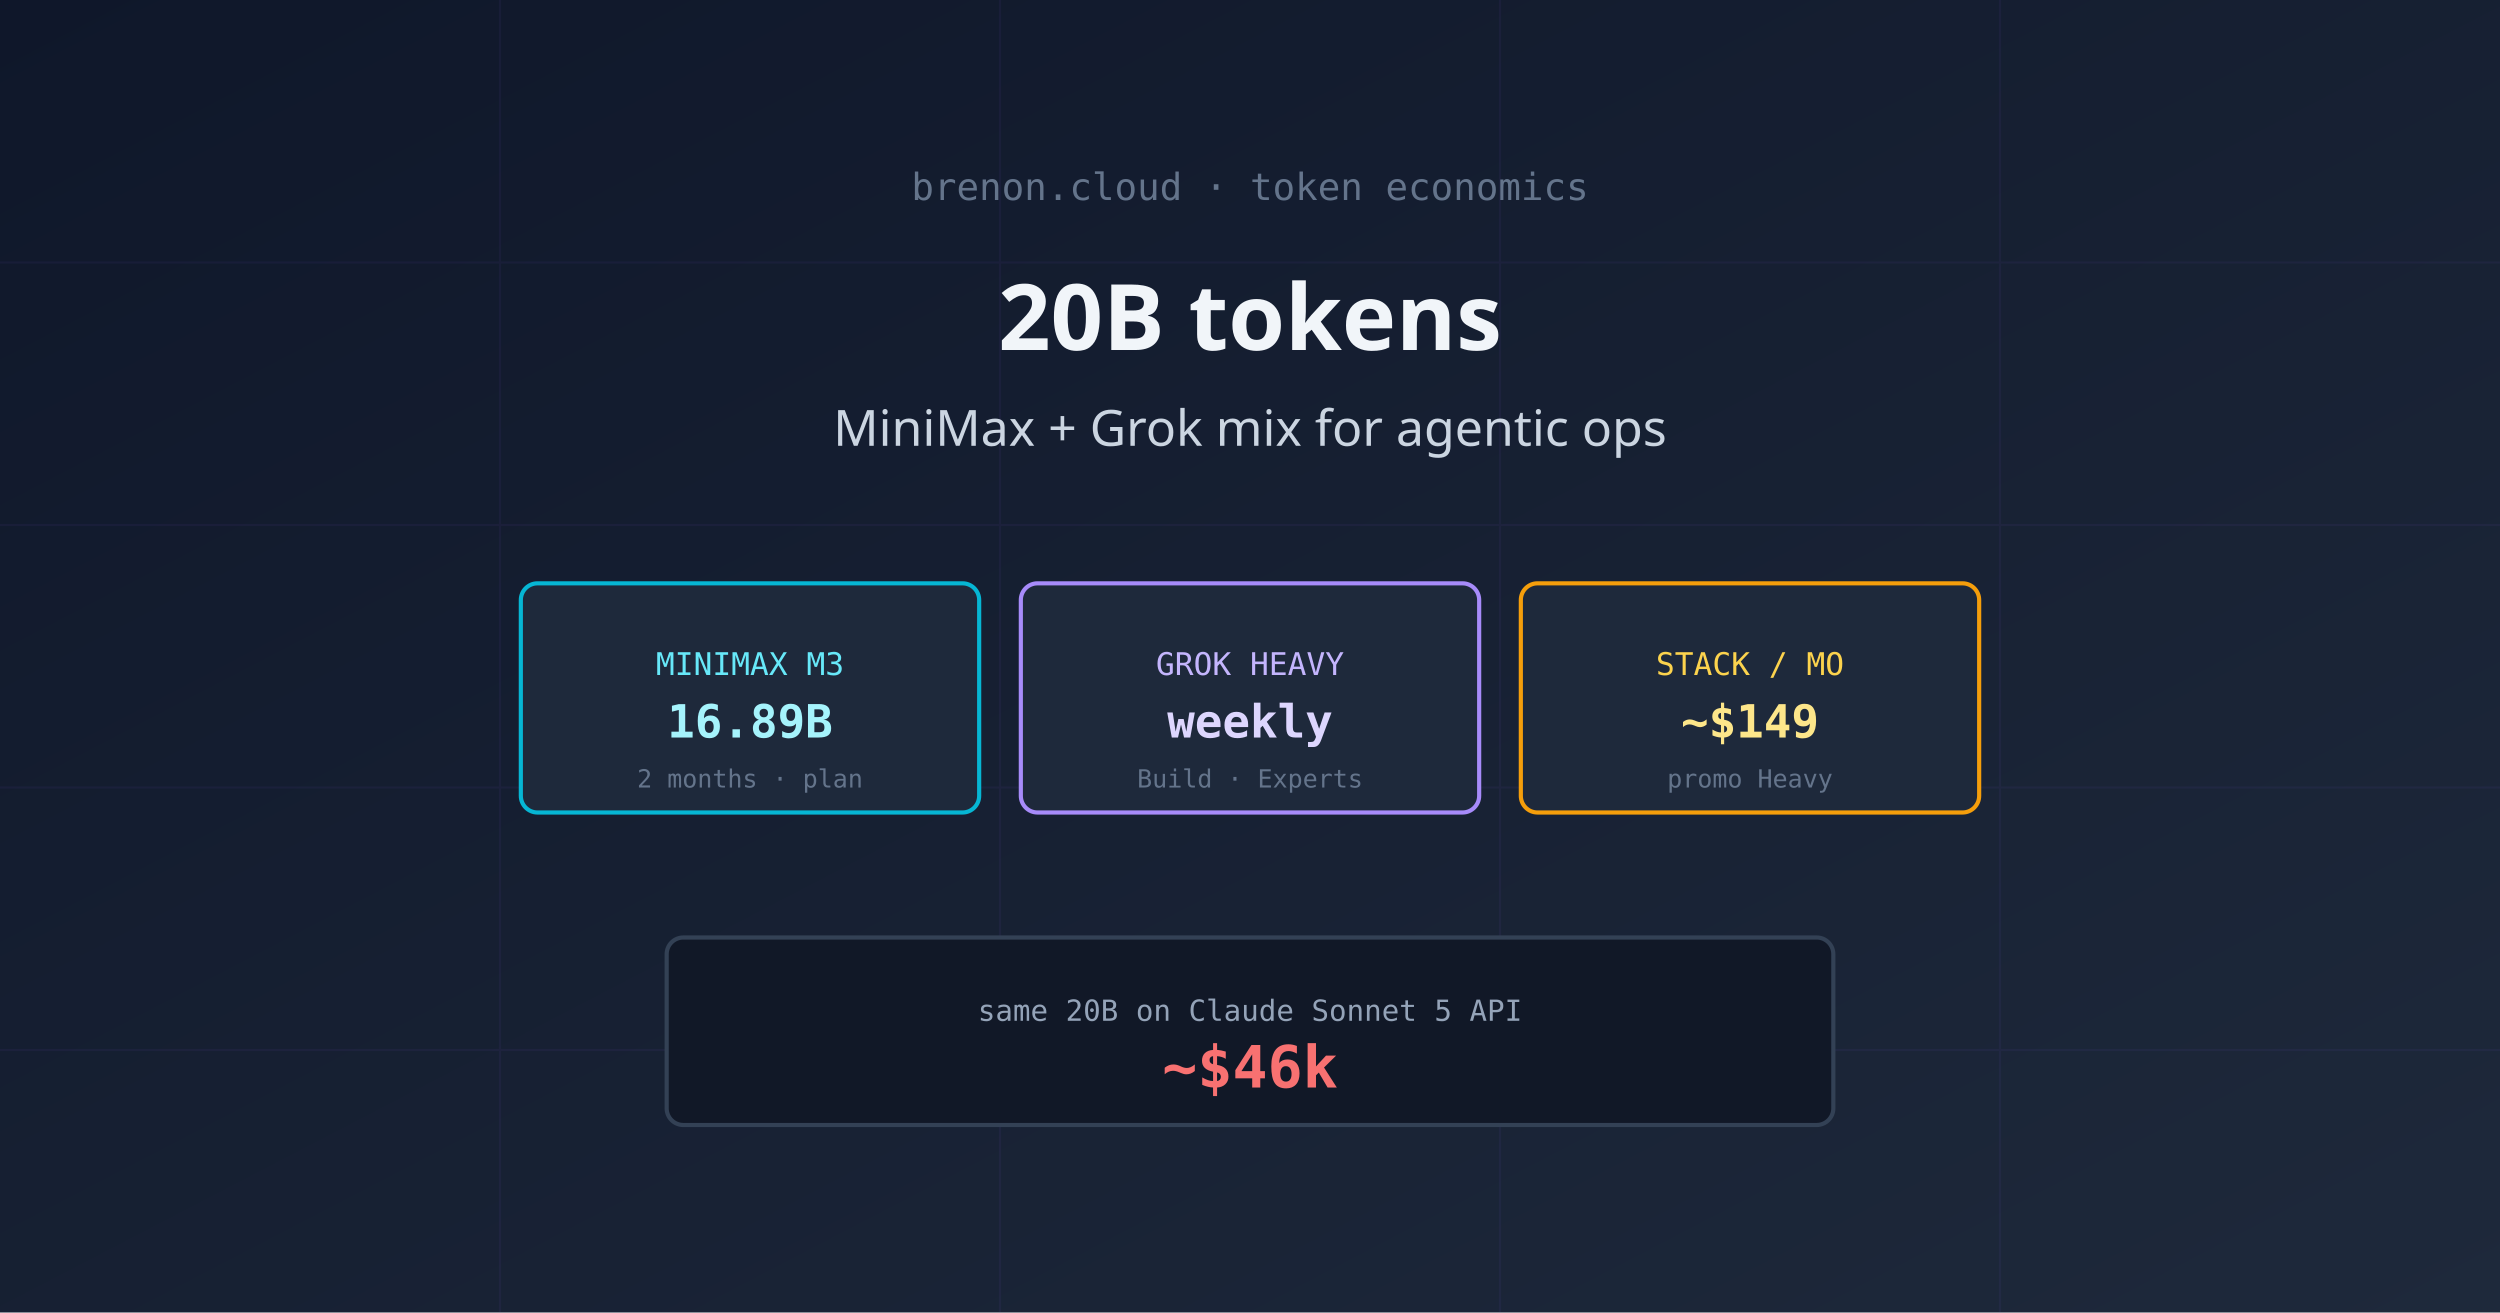
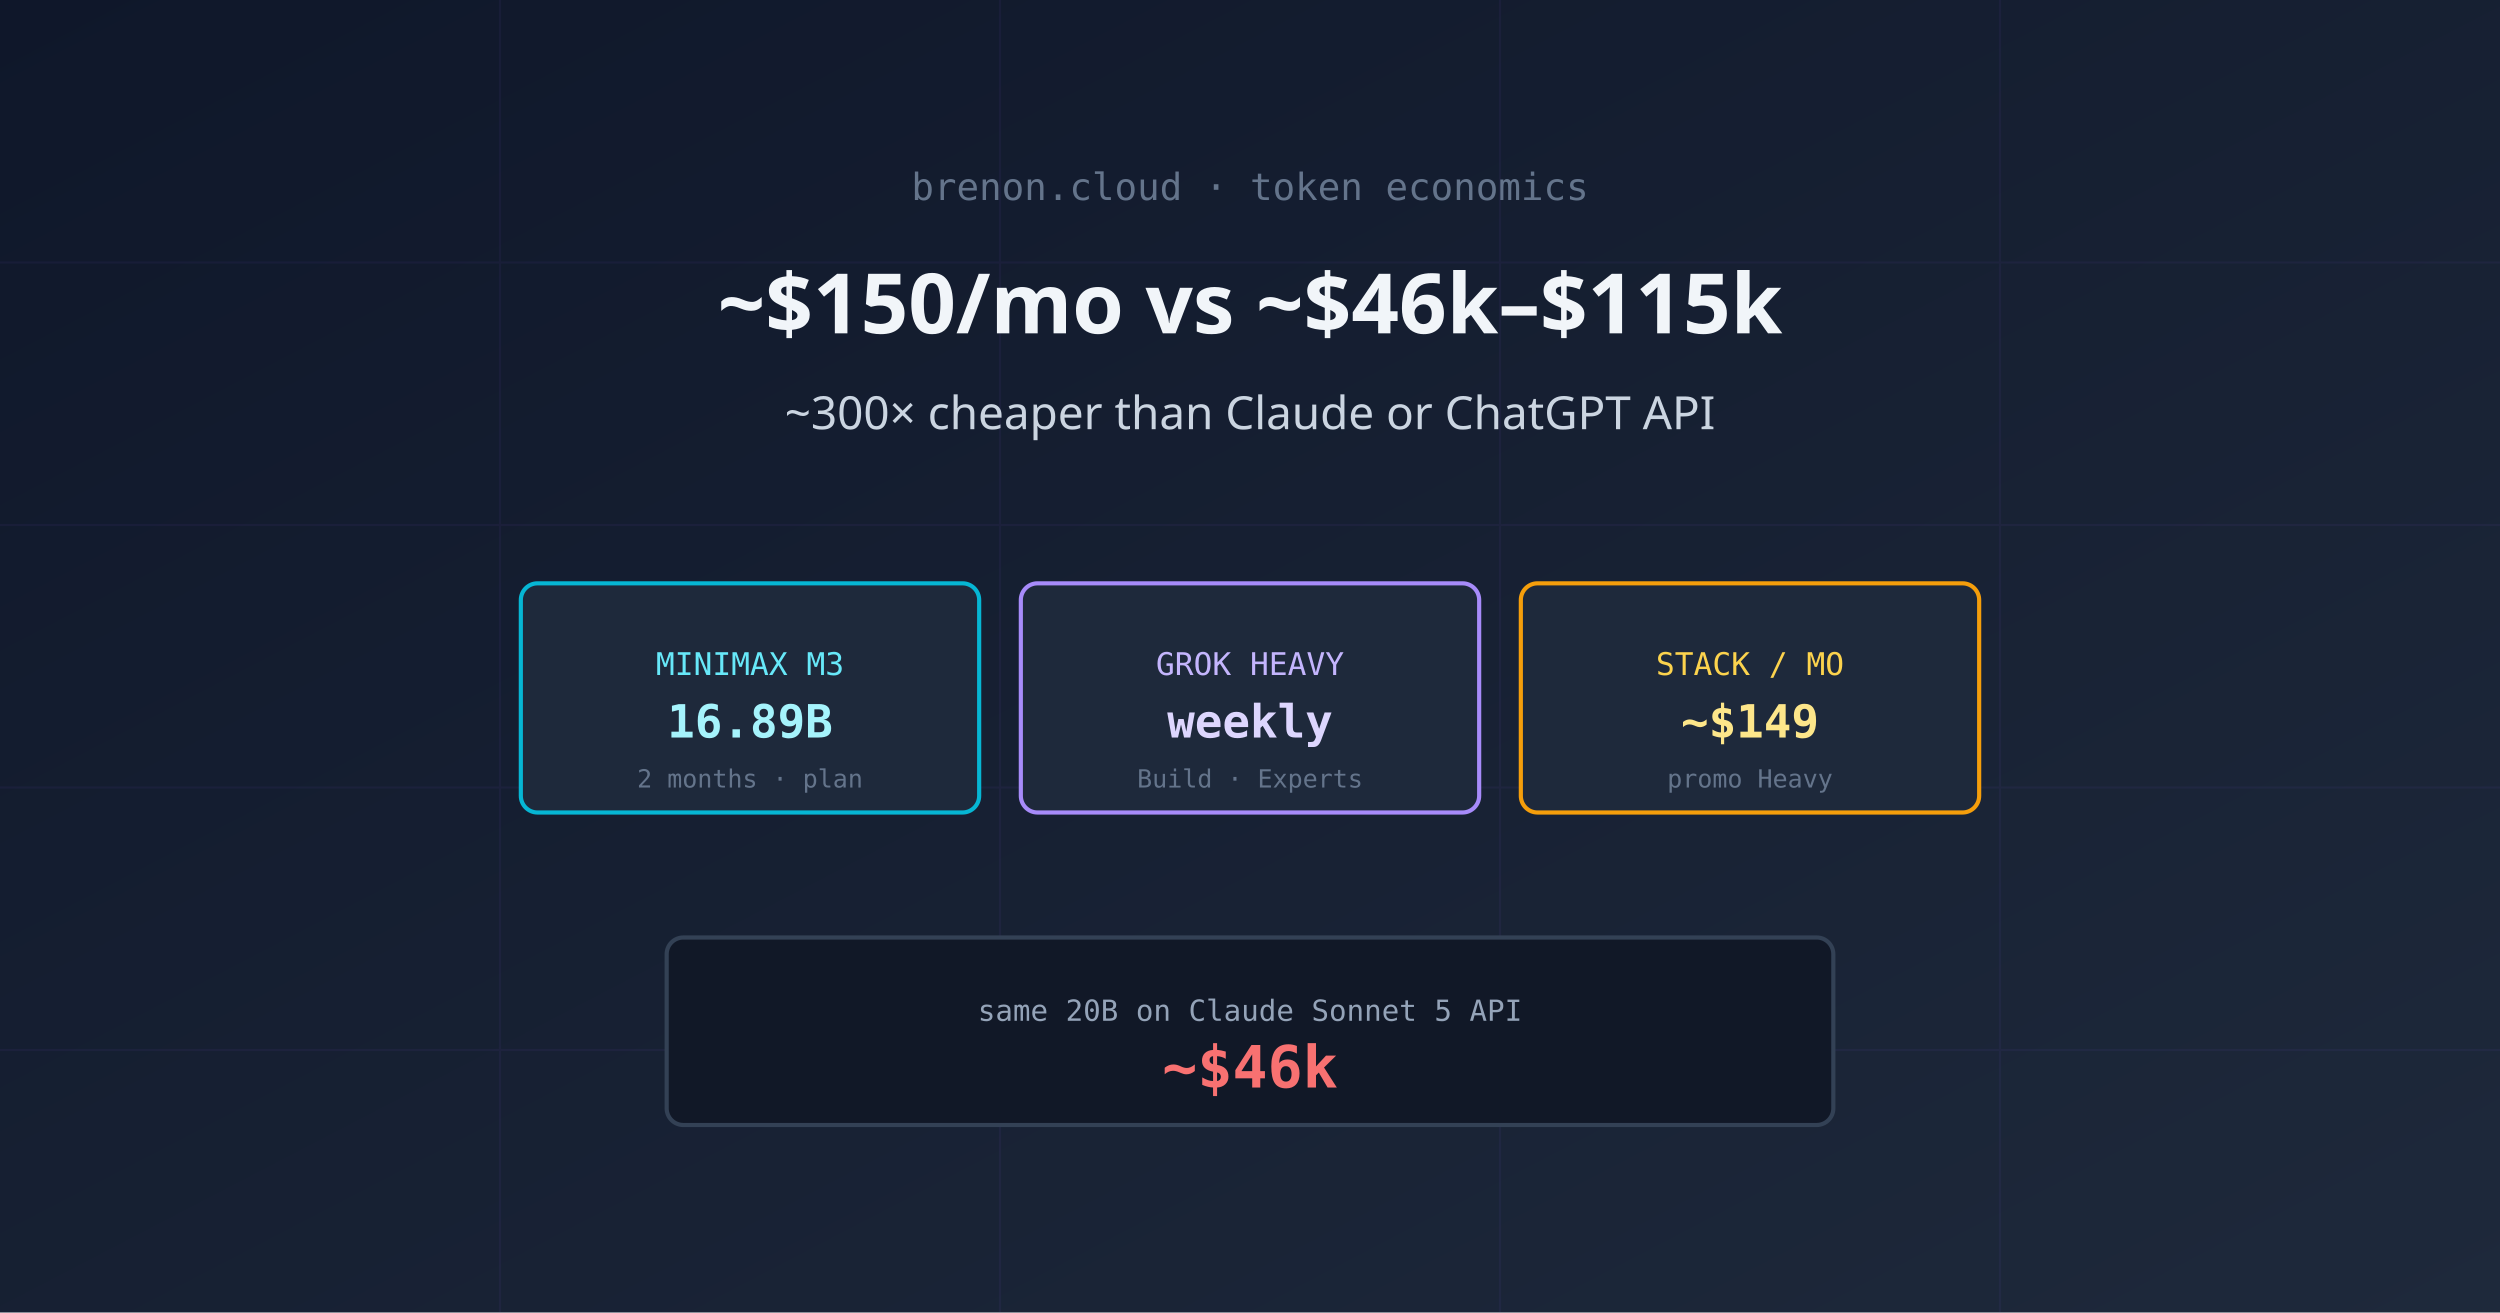
<svg xmlns="http://www.w3.org/2000/svg" viewBox="0 0 1200 630" width="1200" height="630">
  <defs>
    <linearGradient id="bg" x1="0%" y1="0%" x2="100%" y2="100%">
      <stop offset="0%" stop-color="#0f172a" />
      <stop offset="100%" stop-color="#1e293b" />
    </linearGradient>
  </defs>
  <rect width="1200" height="630" fill="url(#bg)" />
  <g opacity="0.06" stroke="#8b5cf6" stroke-width="1">
    <line x1="0" y1="126" x2="1200" y2="126" />
    <line x1="0" y1="252" x2="1200" y2="252" />
    <line x1="0" y1="378" x2="1200" y2="378" />
    <line x1="0" y1="504" x2="1200" y2="504" />
    <line x1="240" y1="0" x2="240" y2="630" />
    <line x1="480" y1="0" x2="480" y2="630" />
    <line x1="720" y1="0" x2="720" y2="630" />
    <line x1="960" y1="0" x2="960" y2="630" />
  </g>
  <text x="600" y="96" text-anchor="middle" fill="#64748b" font-family="monospace" font-size="18">brenon.cloud · token economics</text>
-   <text x="600" y="168" text-anchor="middle" fill="#f1f5f9" font-family="sans-serif" font-size="44" font-weight="700">20B tokens</text>
-   <text x="600" y="214" text-anchor="middle" fill="#cbd5e1" font-family="sans-serif" font-size="24">MiniMax + Grok mix for agentic ops</text>
+   <text x="600" y="160" text-anchor="middle" fill="#f1f5f9" font-family="sans-serif" font-size="40" font-weight="700">~$150/mo vs ~$46k–$115k</text>
+   <text x="600" y="206" text-anchor="middle" fill="#cbd5e1" font-family="sans-serif" font-size="22">~300× cheaper than Claude or ChatGPT API</text>
  <g font-family="monospace">
    <rect x="250" y="280" width="220" height="110" rx="8" fill="#1e293b" stroke="#06b6d4" stroke-width="2" />
    <text x="360" y="324" text-anchor="middle" fill="#67e8f9" font-size="15">MINIMAX M3</text>
    <text x="360" y="354" text-anchor="middle" fill="#a5f3fc" font-size="22" font-weight="700">16.89B</text>
    <text x="360" y="378" text-anchor="middle" fill="#64748b" font-size="12">2 months · plan</text>
    <rect x="490" y="280" width="220" height="110" rx="8" fill="#1e293b" stroke="#a78bfa" stroke-width="2" />
    <text x="600" y="324" text-anchor="middle" fill="#c4b5fd" font-size="15">GROK HEAVY</text>
    <text x="600" y="354" text-anchor="middle" fill="#ddd6fe" font-size="22" font-weight="700">weekly</text>
    <text x="600" y="378" text-anchor="middle" fill="#64748b" font-size="12">Build · Experts</text>
    <rect x="730" y="280" width="220" height="110" rx="8" fill="#1e293b" stroke="#f59e0b" stroke-width="2" />
    <text x="840" y="324" text-anchor="middle" fill="#fcd34d" font-size="15">STACK / MO</text>
    <text x="840" y="354" text-anchor="middle" fill="#fde68a" font-size="22" font-weight="700">~$149</text>
    <text x="840" y="378" text-anchor="middle" fill="#64748b" font-size="12">promo Heavy</text>
  </g>
  <rect x="320" y="450" width="560" height="90" rx="8" fill="#111827" stroke="#334155" stroke-width="2" />
  <text x="600" y="490" text-anchor="middle" fill="#94a3b8" font-family="monospace" font-size="14">same 20B on Claude Sonnet 5 API</text>
  <text x="600" y="522" text-anchor="middle" fill="#f87171" font-family="monospace" font-size="28" font-weight="700">~$46k</text>
</svg>
